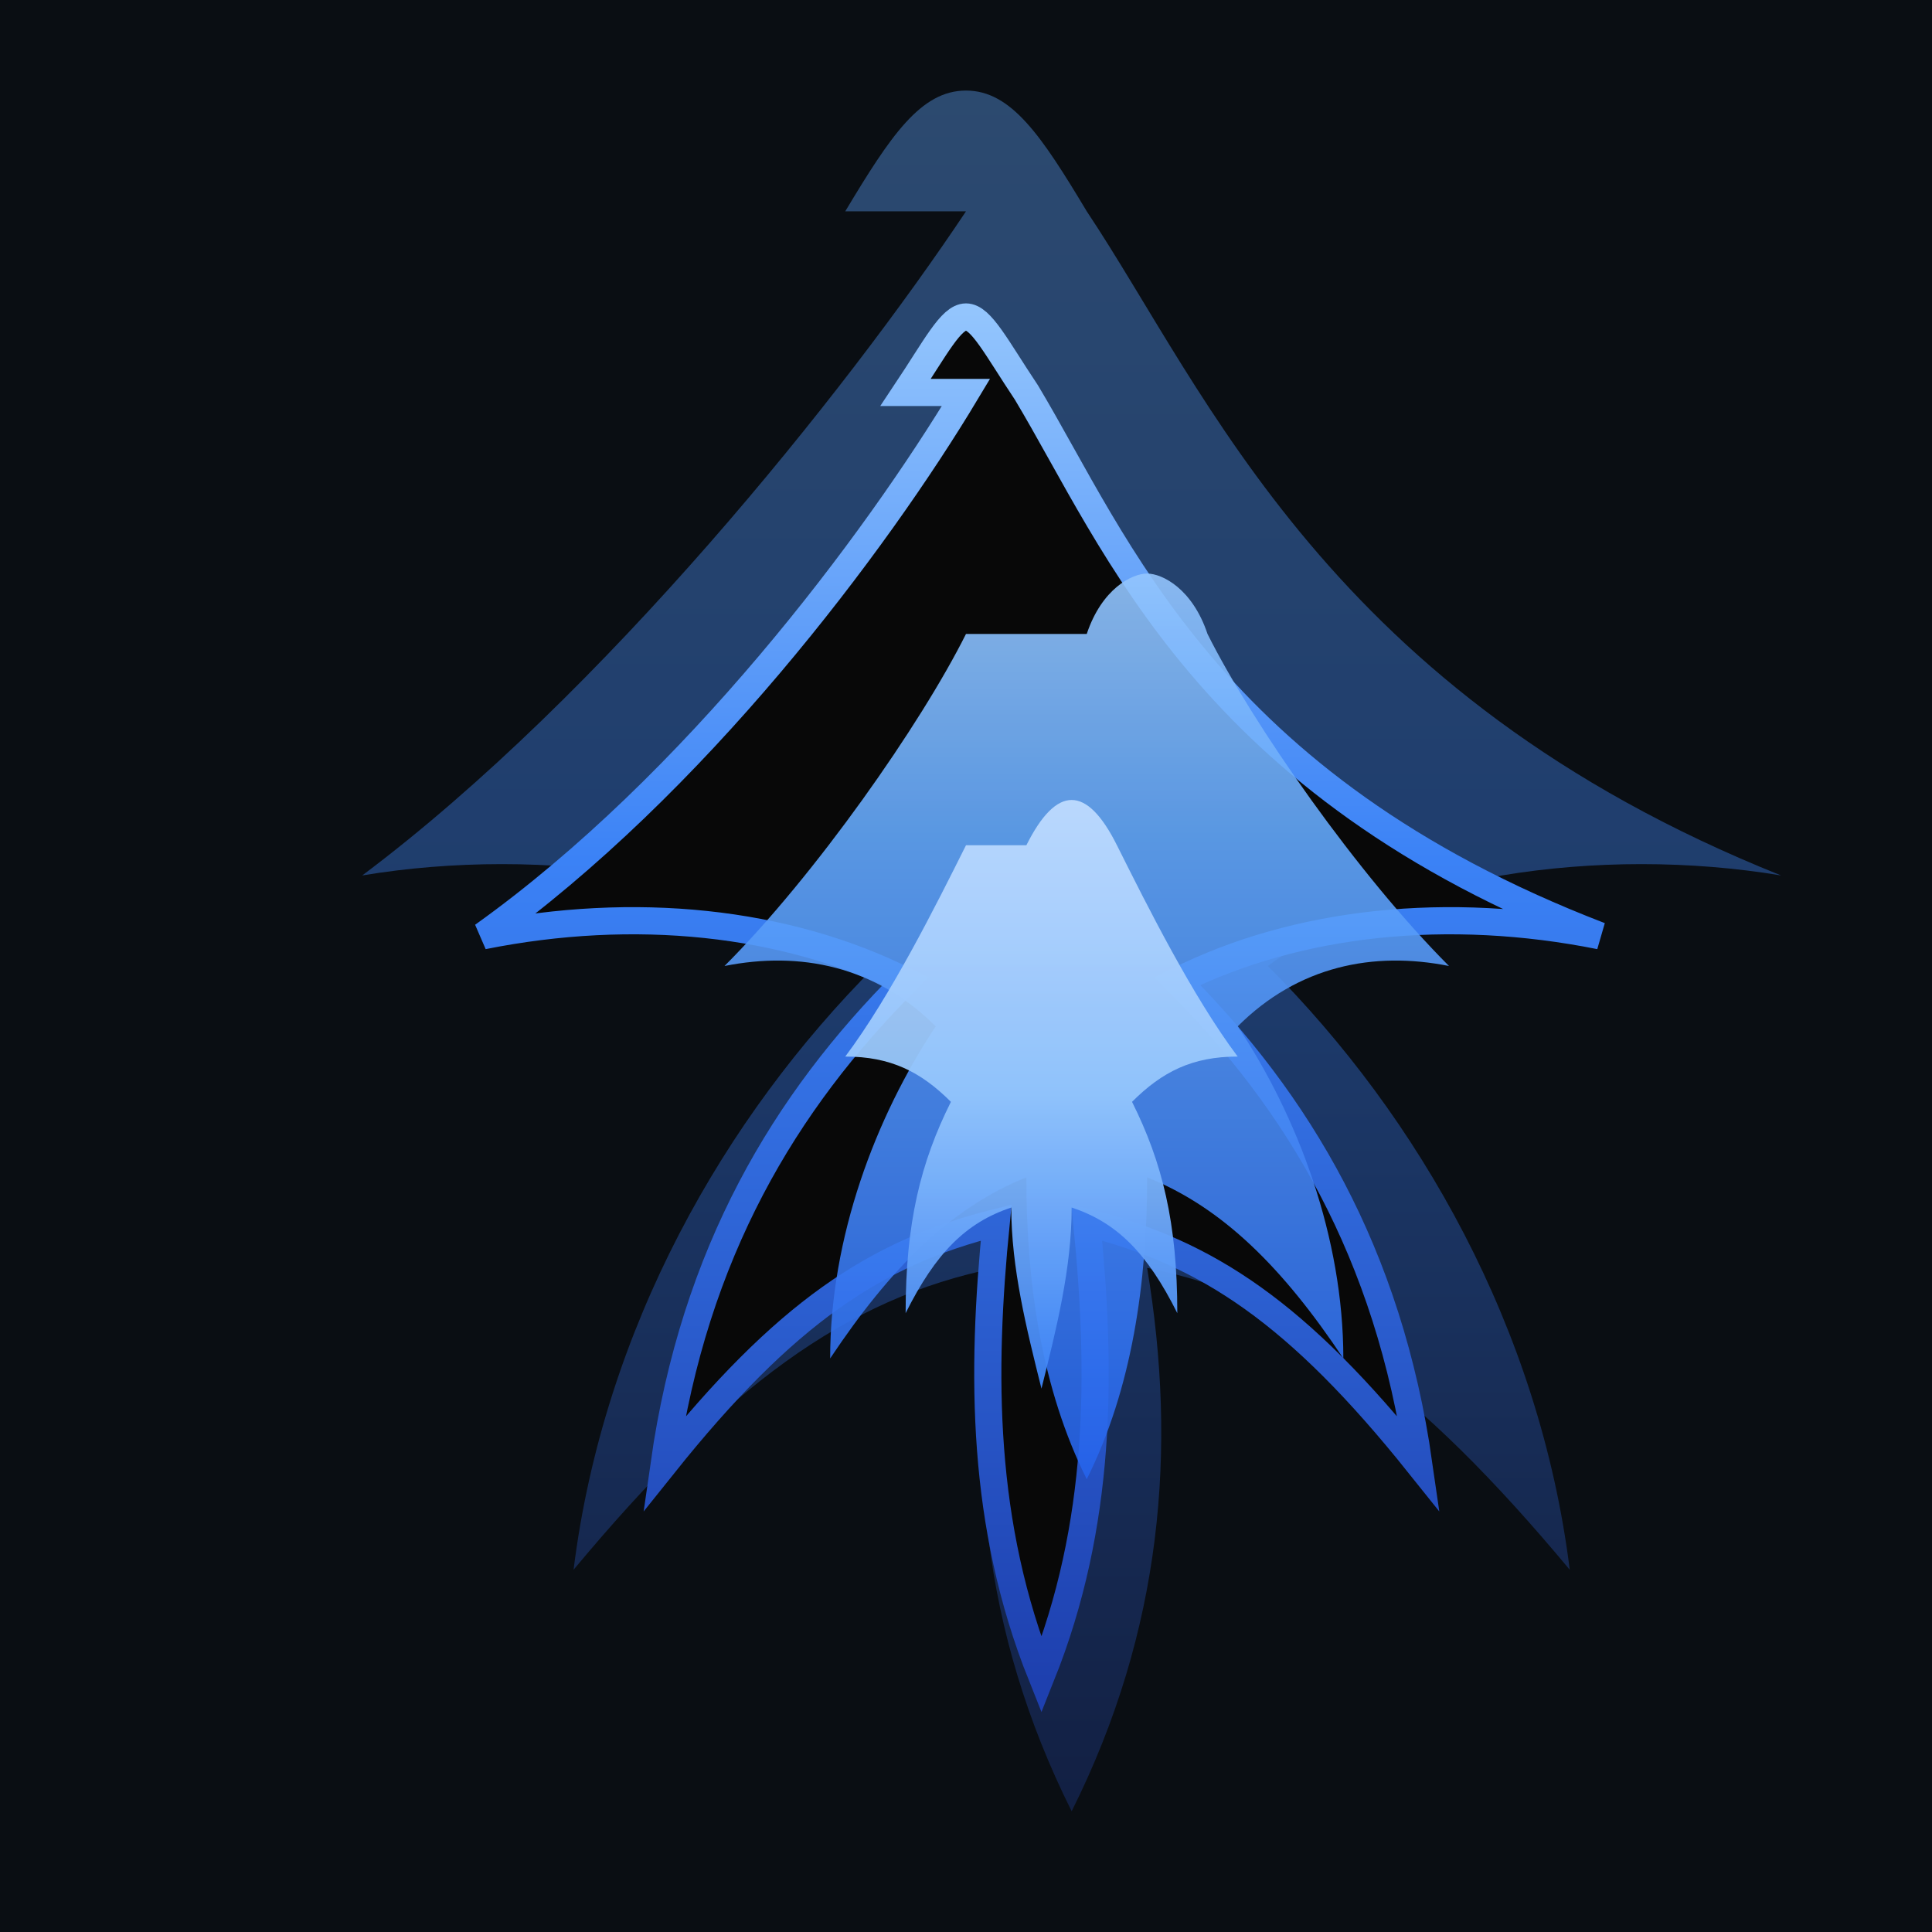
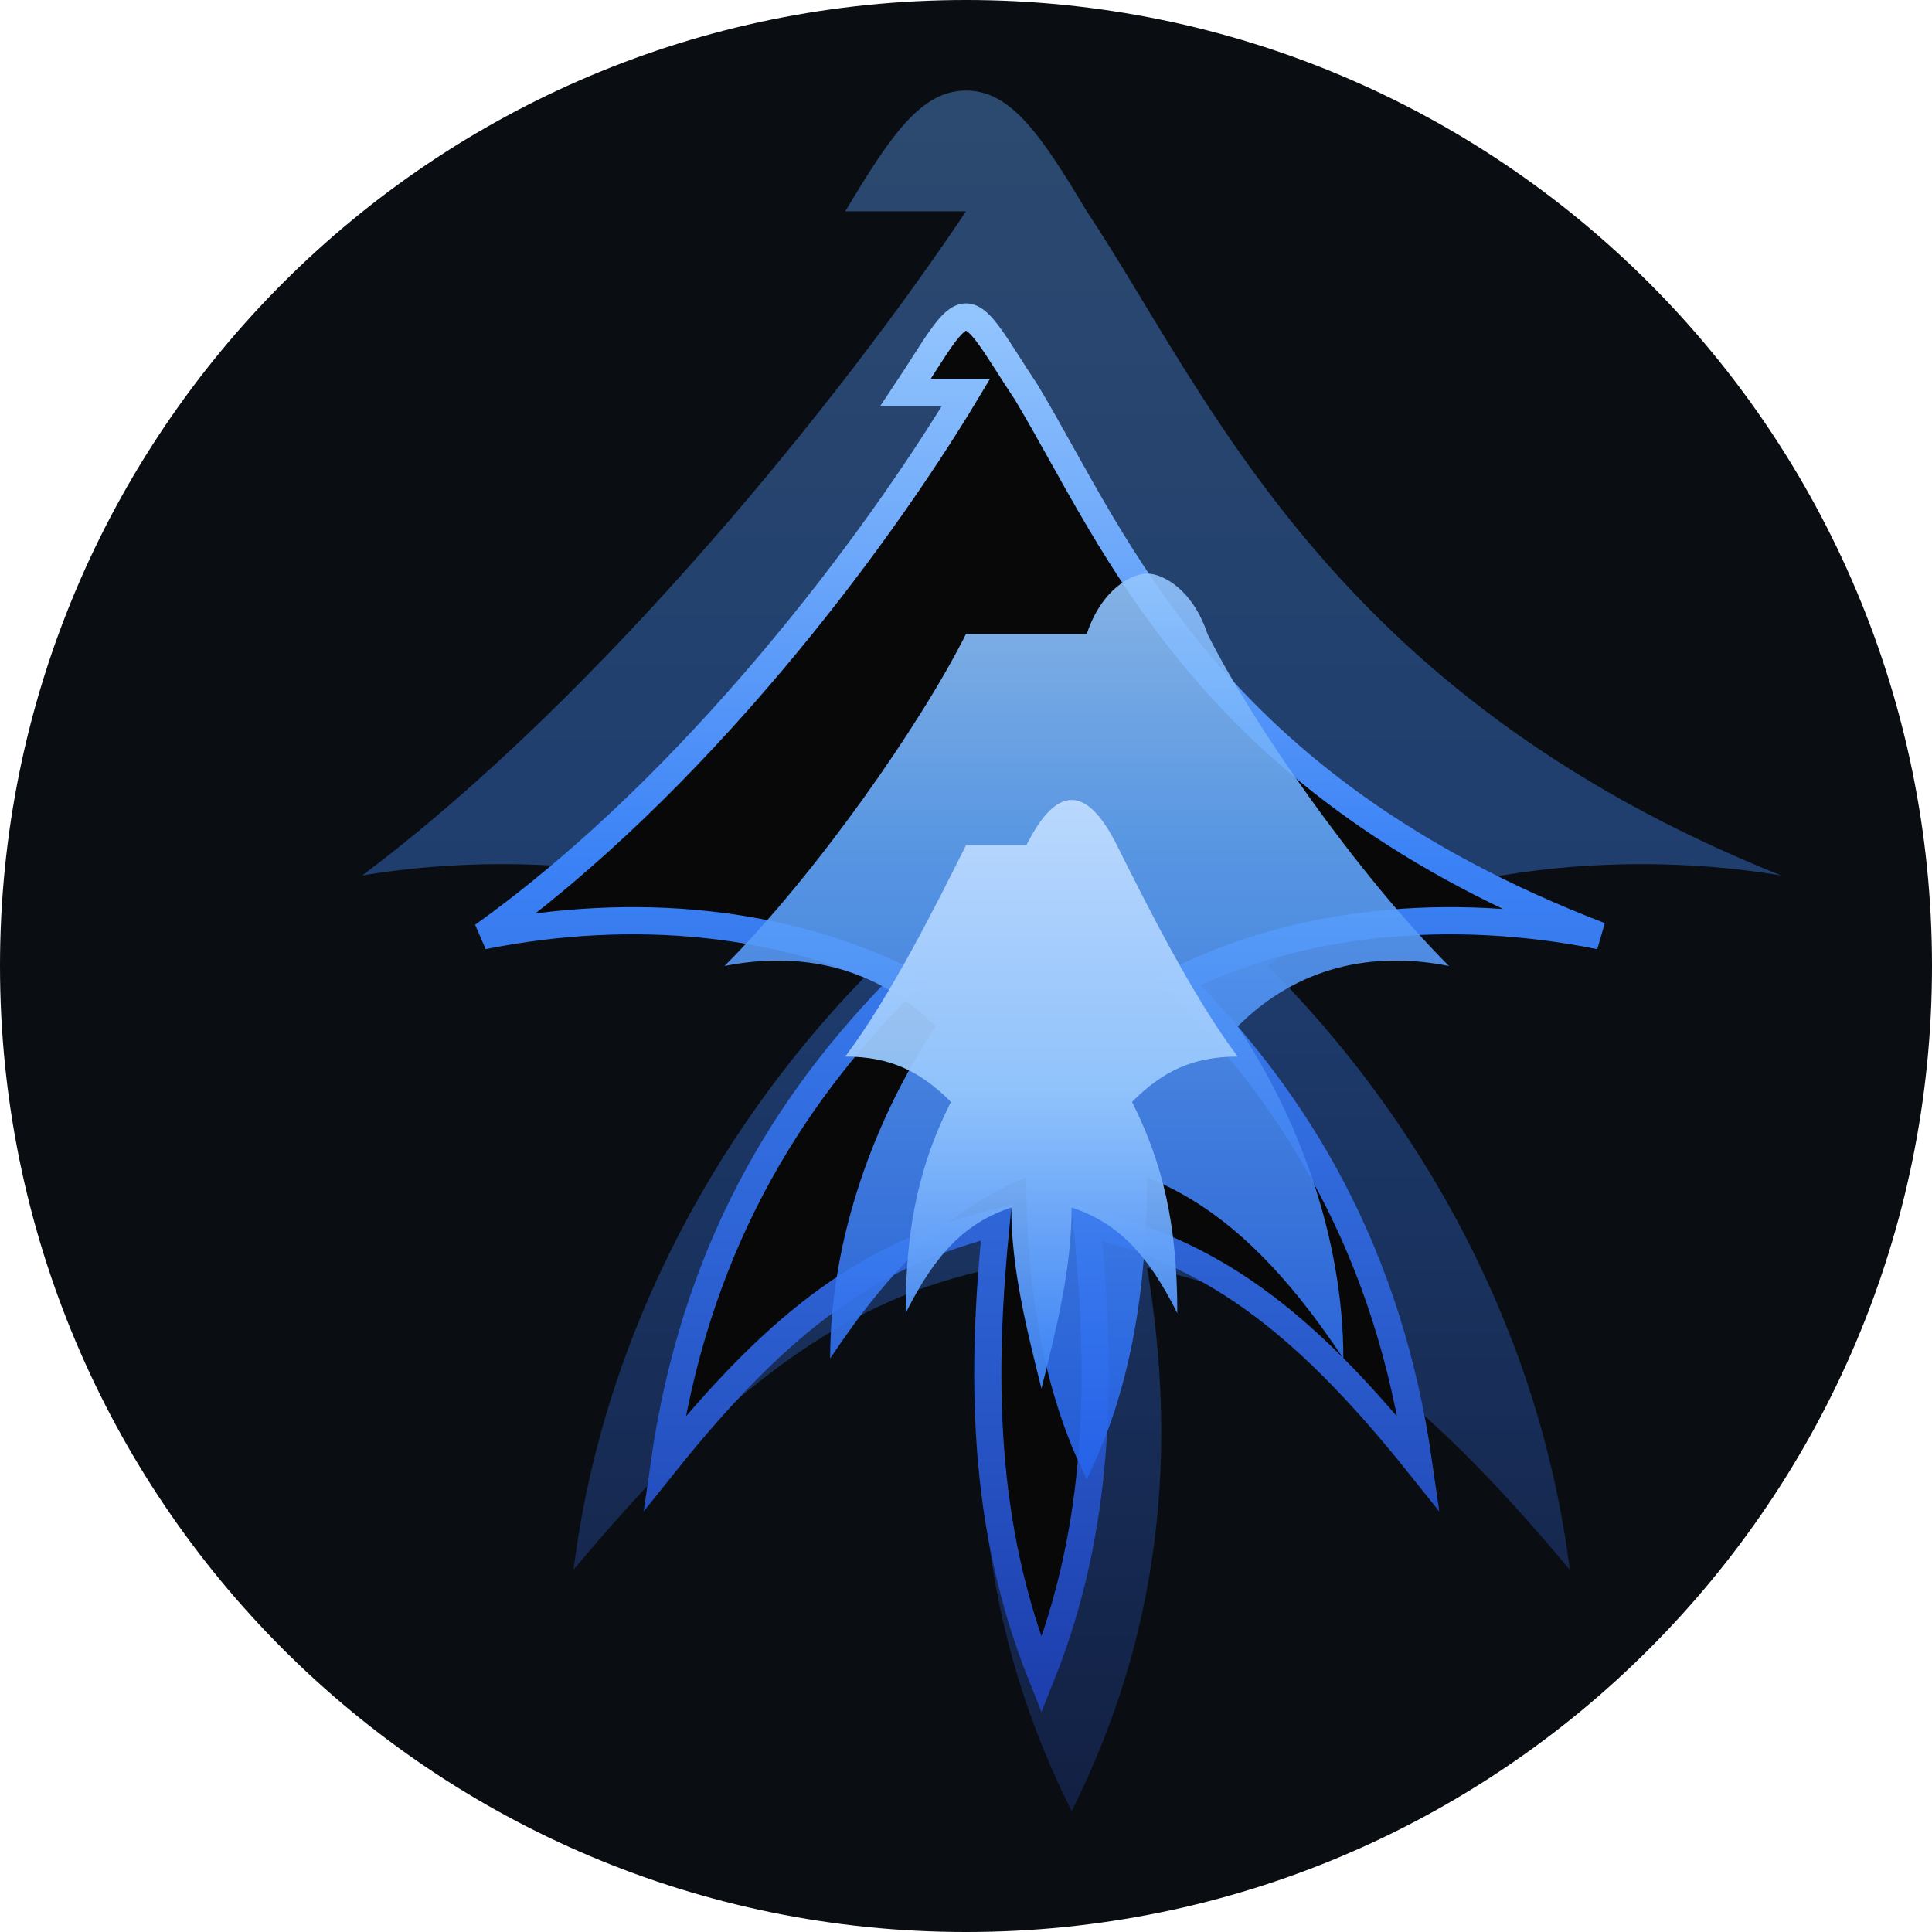
<svg xmlns="http://www.w3.org/2000/svg" viewBox="0 0 128 128">
-   <rect width="128" height="128" fill="#0a0e13" />
+   <circle cx="64" cy="64" r="64" fill="#0a0e13" />
  <path d="M64 14c-8 12-24 32-40 44 12-2 26 0 34 6-10 10-18 24-20 40 10-12 18-18 28-20-2 12-1 24 5 36 6-12 7-24 5-36 10 2 18 8 28 20-2-16-10-30-20-40 8-6 22-8 34-6C88 46 80 26 72 14c-3-5-5-8-8-8s-5 3-8 8z" fill="url(#flameOuter)" opacity="0.4" />
  <path d="M64 26c-6 10-18 26-32 36 10-2 20-1 28 3-8 8-14 18-16 32 8-10 14-14 22-16-1 10-1 20 3 30 4-10 4-20 3-30 8 2 14 6 22 16-2-14-8-24-16-32 8-4 18-5 28-3C80 52 74 36 68 26c-2-3-3-5-4-5s-2 2-4 5z" fill="#080808" stroke="url(#blueEdge)" stroke-width="1.8" />
  <path d="M64 42c-3 6-10 16-16 22 5-1 10 0 14 4-4 6-7 14-7 22 4-6 8-10 13-12 0 7 1 14 4 20 3-6 4-13 4-20 5 2 9 6 13 12 0-8-3-16-7-22 4-4 9-5 14-4-6-6-13-16-16-22-1-3-3-4-4-4s-3 1-4 4z" fill="url(#flameInner)" opacity="0.9" />
  <path d="M64 56c-2 4-5 10-8 14 3 0 5 1 7 3-2 4-3 8-3 14 2-4 4-6 7-7 0 4 1 8 2 12 1-4 2-8 2-12 3 1 5 3 7 7 0-6-1-10-3-14 2-2 4-3 7-3-3-4-6-10-8-14-1-2-2-3-3-3s-2 1-3 3z" fill="url(#flameCore)" opacity="0.95" />
  <defs>
    <linearGradient id="flameOuter" x1="0.5" y1="0" x2="0.5" y2="1">
      <stop offset="0%" stop-color="#60a5fa" />
      <stop offset="50%" stop-color="#3b82f6" />
      <stop offset="100%" stop-color="#1e3a8a" />
    </linearGradient>
    <linearGradient id="blueEdge" x1="0.5" y1="0" x2="0.5" y2="1">
      <stop offset="0%" stop-color="#93c5fd" />
      <stop offset="40%" stop-color="#3b82f6" />
      <stop offset="100%" stop-color="#1e40af" />
    </linearGradient>
    <linearGradient id="flameInner" x1="0.5" y1="0" x2="0.5" y2="1">
      <stop offset="0%" stop-color="#93c5fd" />
      <stop offset="30%" stop-color="#60a5fa" />
      <stop offset="100%" stop-color="#2563eb" />
    </linearGradient>
    <linearGradient id="flameCore" x1="0.5" y1="0" x2="0.5" y2="1">
      <stop offset="0%" stop-color="#bfdbfe" />
      <stop offset="50%" stop-color="#93c5fd" />
      <stop offset="100%" stop-color="#3b82f6" />
    </linearGradient>
  </defs>
</svg>
